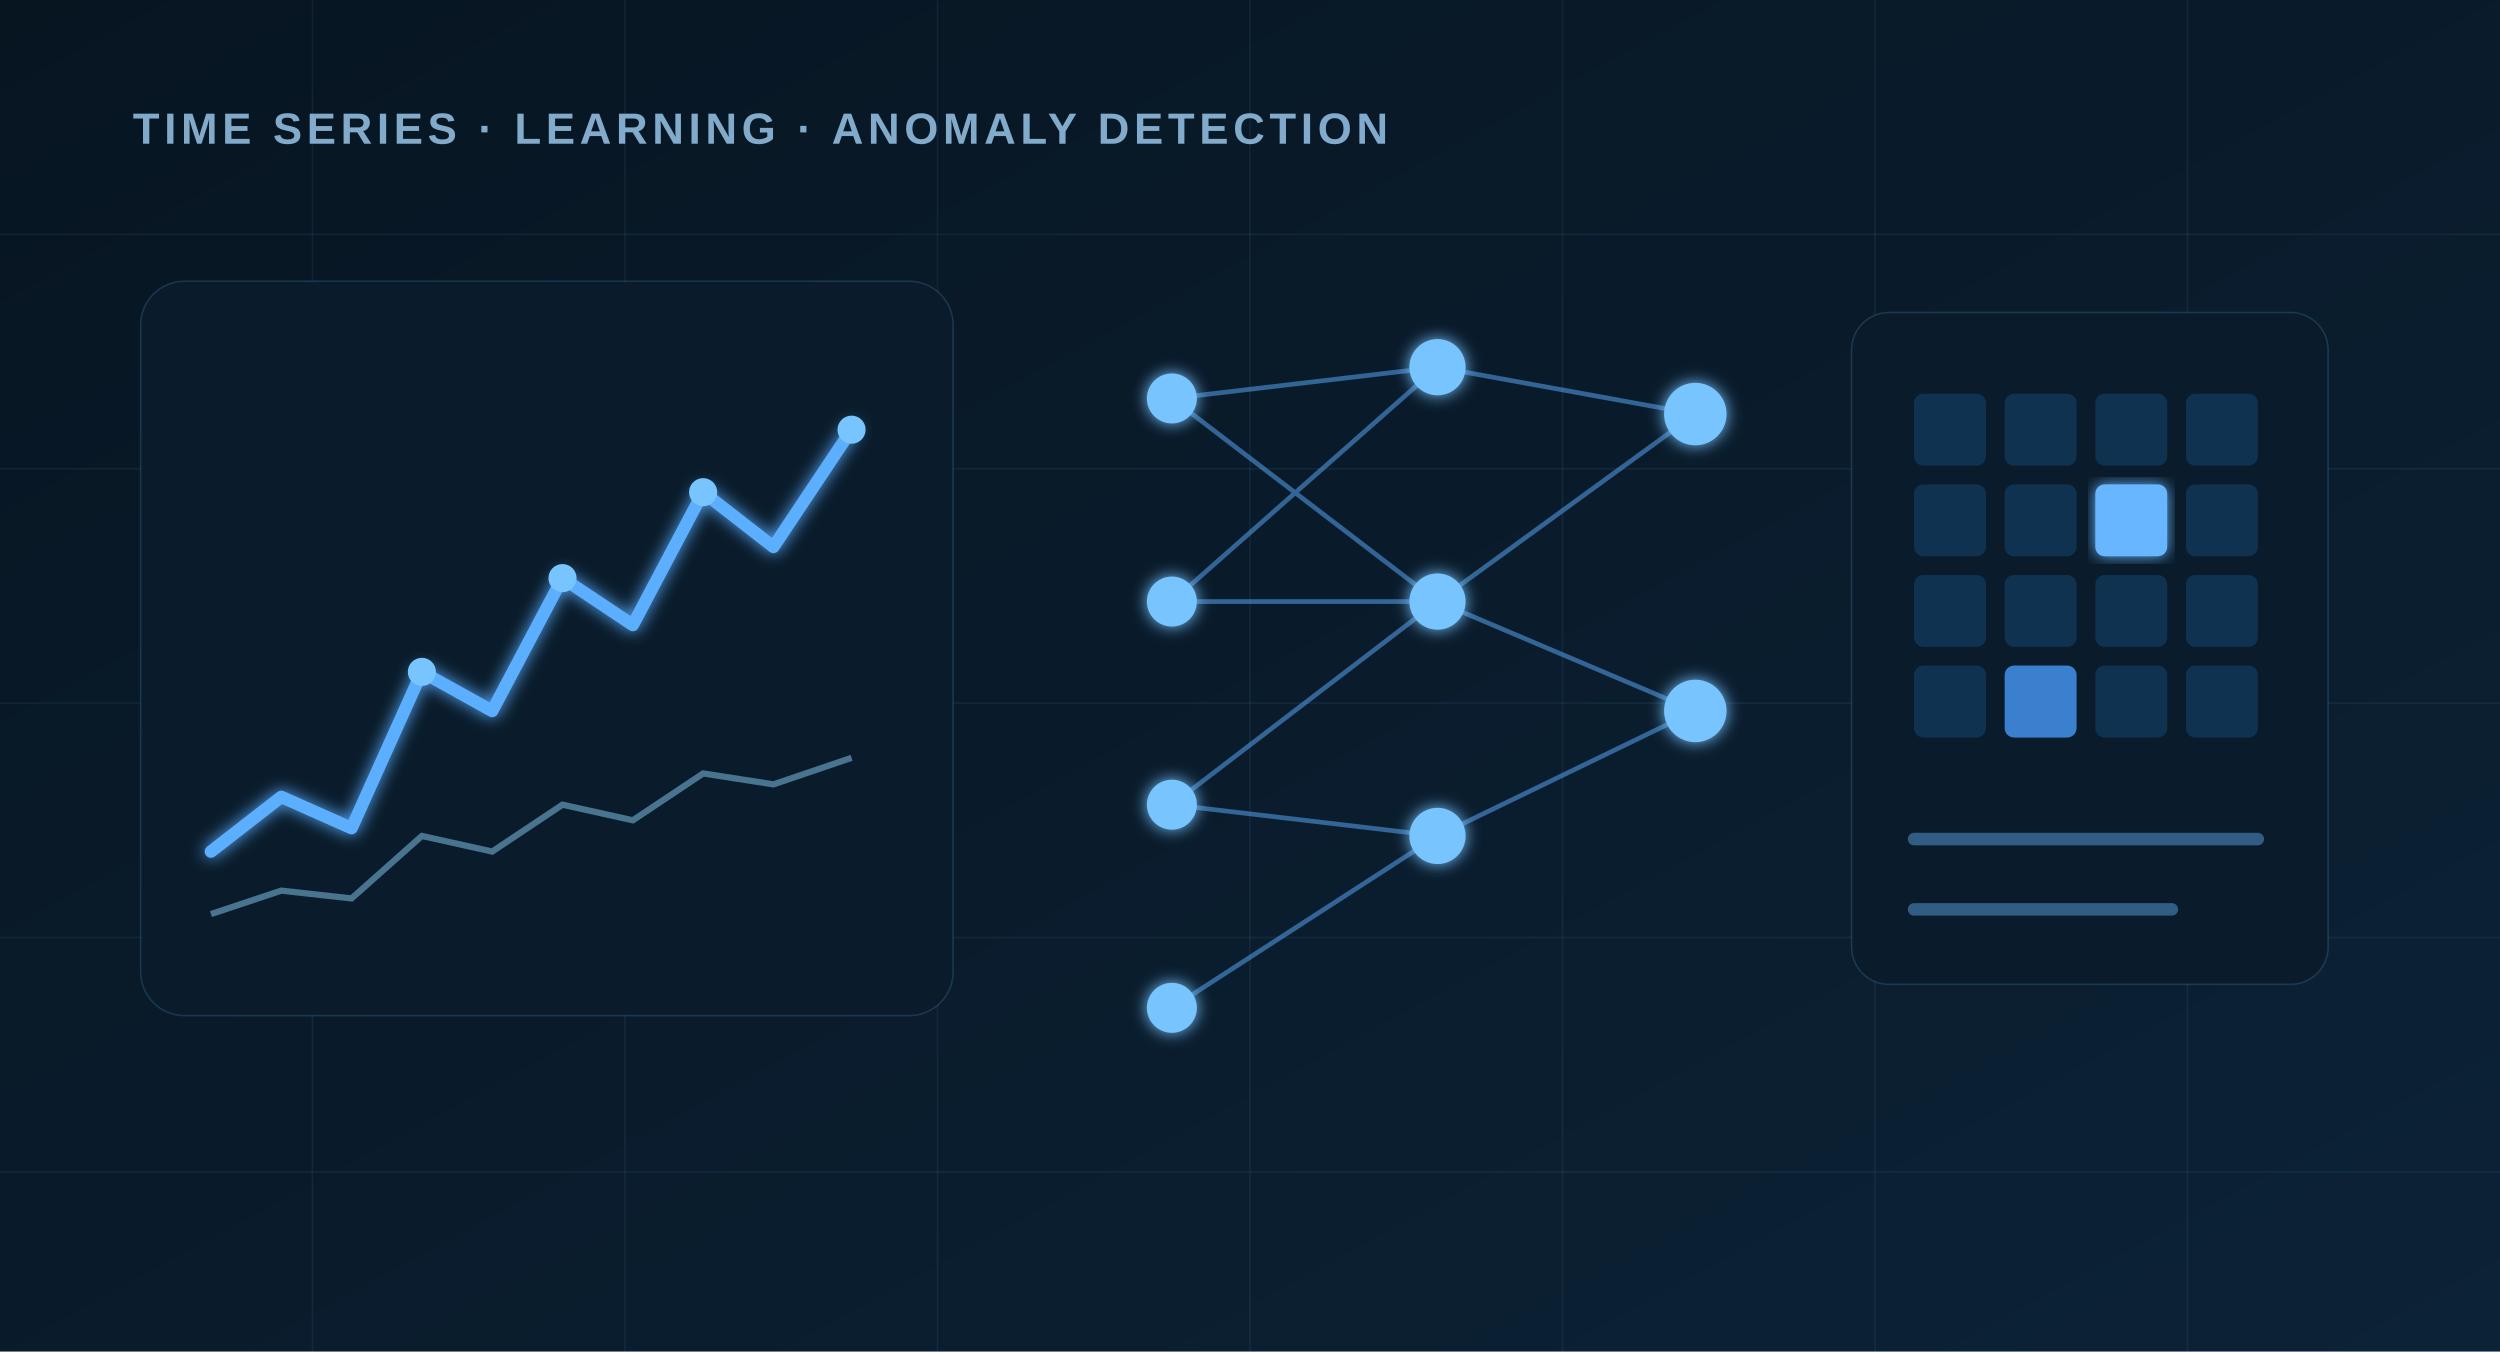
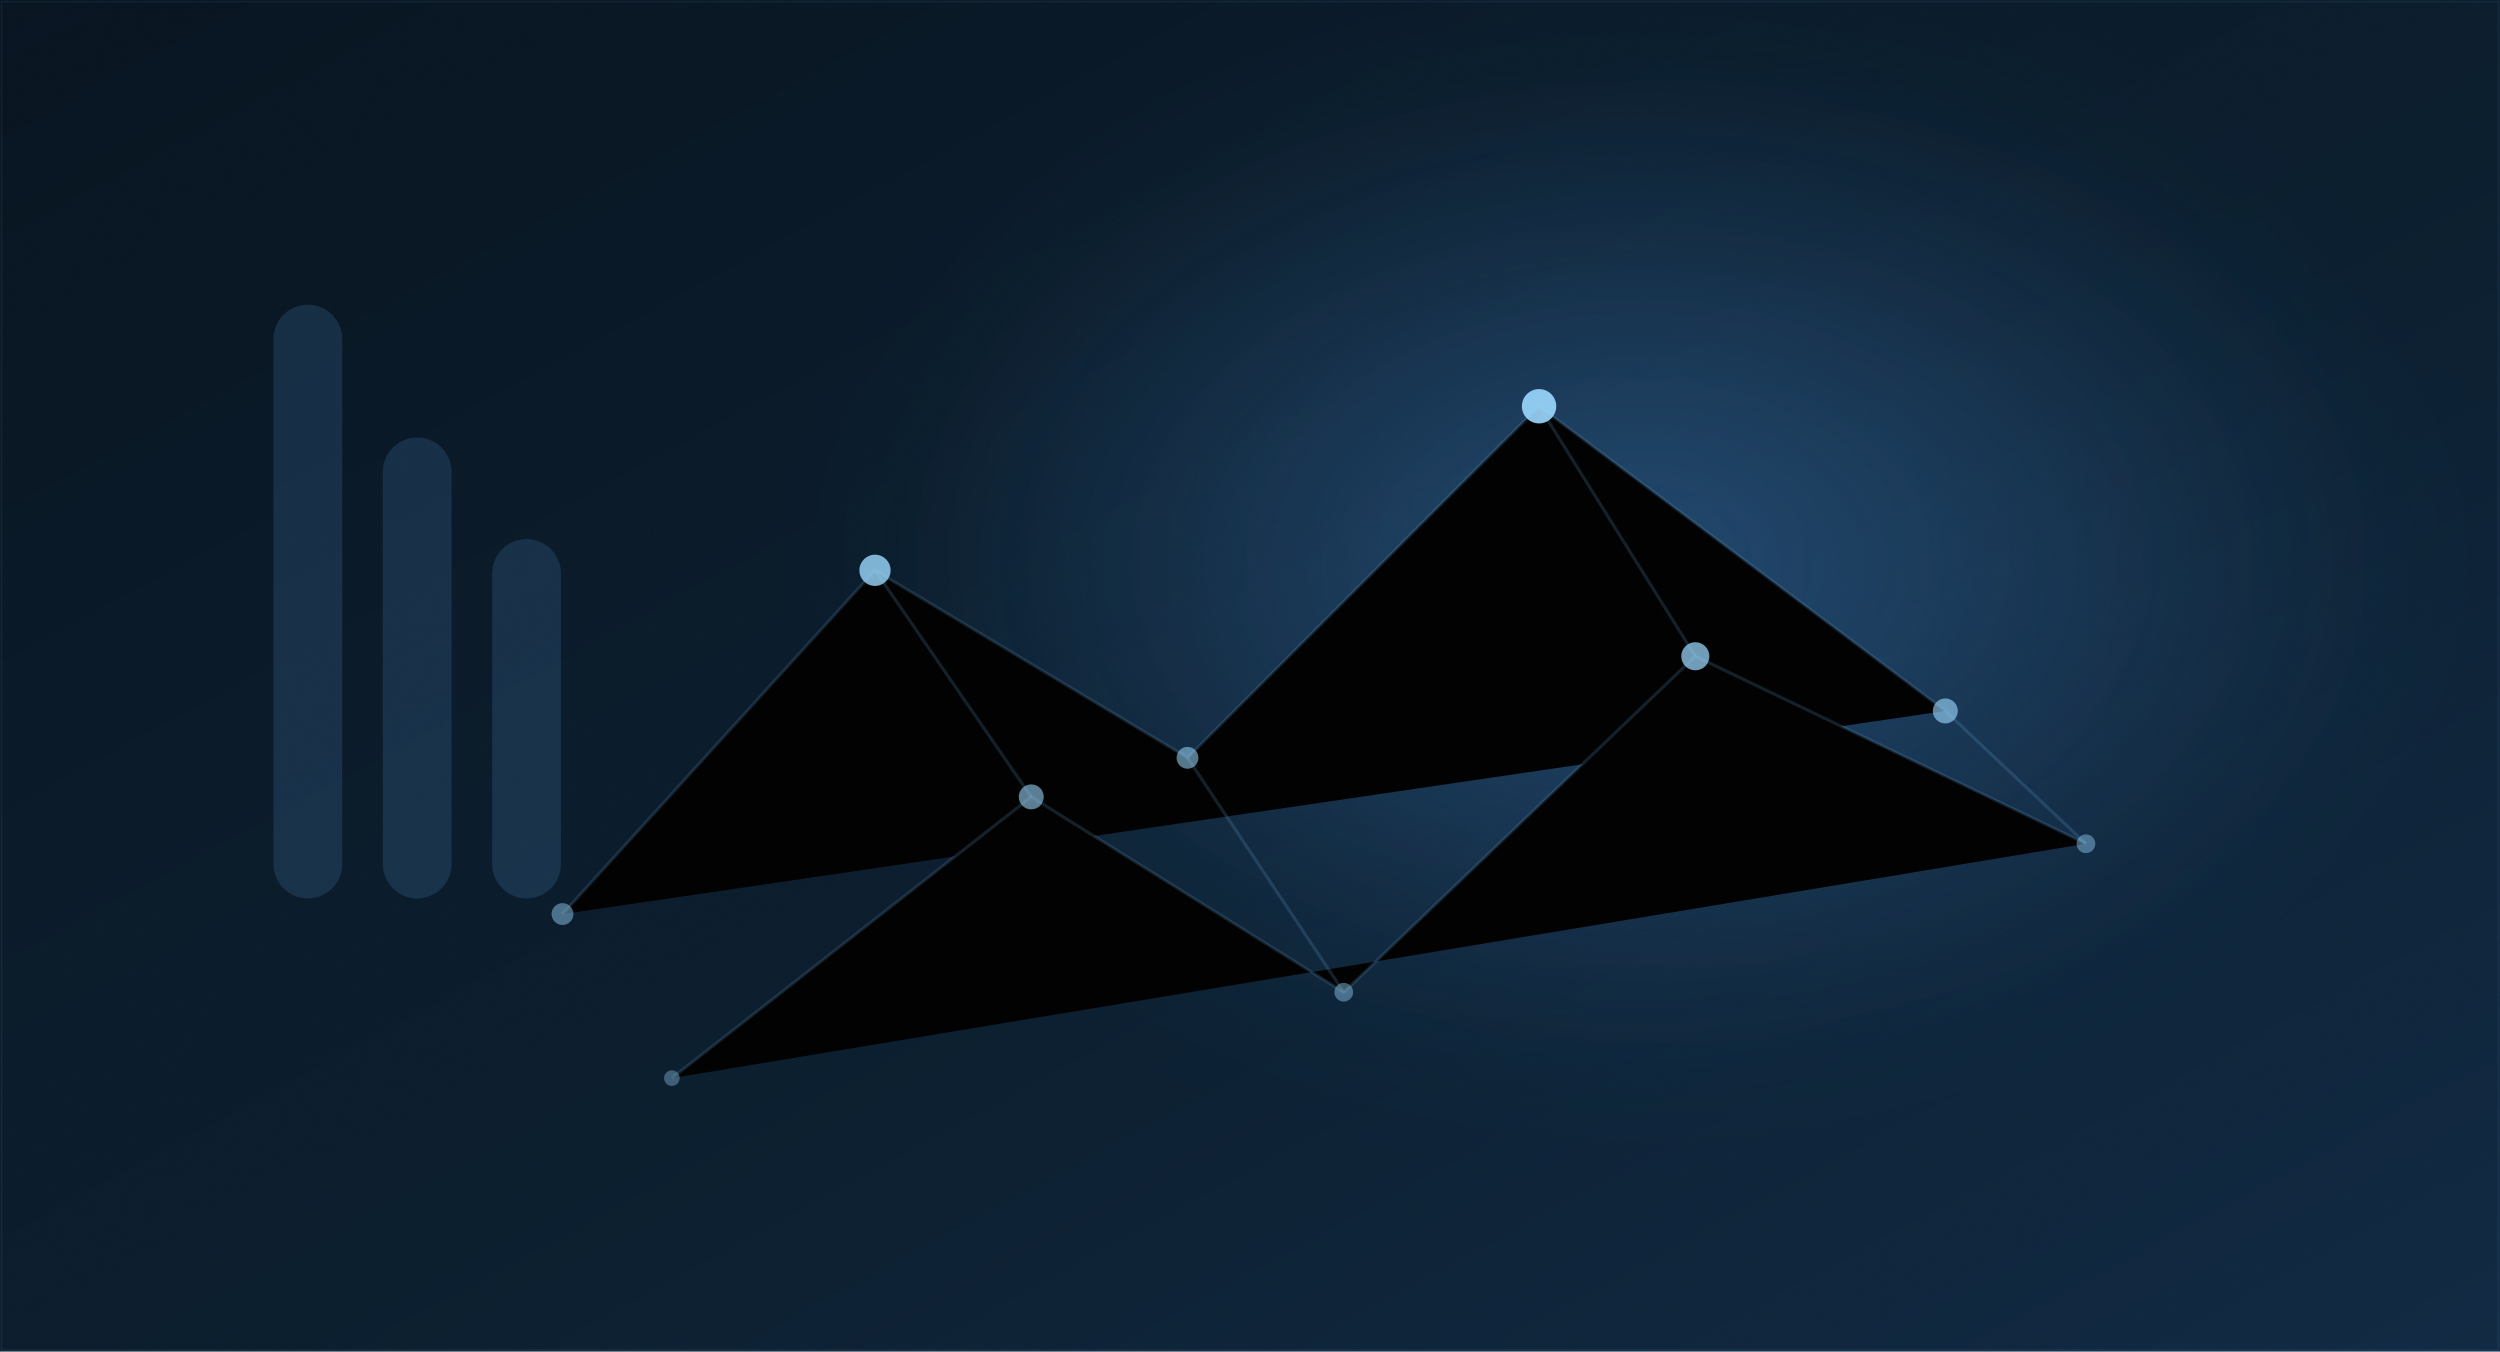
- <svg xmlns="http://www.w3.org/2000/svg" viewBox="0 0 1600 865" role="img" aria-label="Machine learning and data driven systems visualization">
+ <svg xmlns="http://www.w3.org/2000/svg" viewBox="0 0 1600 865" role="img" aria-label="Abstract machine learning visual">
  <defs>
    <linearGradient id="bg" x1="0" y1="0" x2="1" y2="1">
-       <stop stop-color="#071521" />
-       <stop offset="1" stop-color="#0c2236" />
+       <stop stop-color="#07131f" />
+       <stop offset=".55" stop-color="#0a1d2e" />
+       <stop offset="1" stop-color="#102943" />
    </linearGradient>
-     <filter id="glow">
-       <feGaussianBlur stdDeviation="5" result="b" />
-       <feMerge>
-         <feMergeNode in="b" />
-         <feMergeNode in="SourceGraphic" />
-       </feMerge>
+     <radialGradient id="g1" cx="50%" cy="50%" r="50%">
+       <stop stop-color="#51a9ff" stop-opacity=".34" />
+       <stop offset="1" stop-color="#51a9ff" stop-opacity="0" />
+     </radialGradient>
+     <filter id="blur">
+       <feGaussianBlur stdDeviation="52" />
+     </filter>
+     <filter id="grain">
+       <feTurbulence type="fractalNoise" baseFrequency=".85" numOctaves="2" seed="17" />
+       <feColorMatrix type="saturate" values="0" />
+       <feComponentTransfer>
+         <feFuncA type="table" tableValues="0 .03" />
+       </feComponentTransfer>
    </filter>
  </defs>
  <rect width="1600" height="865" fill="url(#bg)" />
-   <g stroke="#76bfff" stroke-opacity=".08">
-     <path d="M0 150H1600M0 300H1600M0 450H1600M0 600H1600M0 750H1600" />
-     <path d="M200 0V865M400 0V865M600 0V865M800 0V865M1000 0V865M1200 0V865M1400 0V865" />
+   <ellipse cx="1050" cy="360" rx="500" ry="330" fill="url(#g1)" filter="url(#blur)" />
+   <g stroke="#7bc7ff" stroke-opacity=".16" stroke-width="2">
+     <path d="M360 585L560 365L760 485L985 260L1245 455" />
+     <path d="M430 690L660 510L860 635L1085 420L1335 540" />
+     <path d="M560 365L660 510M760 485L860 635M985 260L1085 420M1245 455L1335 540" />
  </g>
-   <g transform="translate(90 180)">
-     <rect width="520" height="470" rx="28" fill="#0a1c2b" stroke="#6db7ff" stroke-opacity=".18" />
-     <path d="M45 365L90 330L135 350L180 250L225 275L270 190L315 220L360 135L405 170L455 95" fill="none" stroke="#5caeff" stroke-width="8" stroke-linecap="round" stroke-linejoin="round" filter="url(#glow)" />
-     <path d="M45 405L90 390L135 395L180 355L225 365L270 335L315 345L360 315L405 322L455 305" fill="none" stroke="#8ed3ff" stroke-opacity=".48" stroke-width="4" />
-     <g fill="#78c4ff">
-       <circle cx="180" cy="250" r="9" />
-       <circle cx="270" cy="190" r="9" />
-       <circle cx="360" cy="135" r="9" />
-       <circle cx="455" cy="95" r="9" />
-     </g>
+   <g fill="#9bd8ff">
+     <circle cx="360" cy="585" r="7" opacity=".45" />
+     <circle cx="560" cy="365" r="10" opacity=".8" />
+     <circle cx="760" cy="485" r="7" opacity=".55" />
+     <circle cx="985" cy="260" r="11" opacity=".9" />
+     <circle cx="1245" cy="455" r="8" opacity=".62" />
+     <circle cx="430" cy="690" r="5" opacity=".35" />
+     <circle cx="660" cy="510" r="8" opacity=".58" />
+     <circle cx="860" cy="635" r="6" opacity=".42" />
+     <circle cx="1085" cy="420" r="9" opacity=".72" />
+     <circle cx="1335" cy="540" r="6" opacity=".42" />
  </g>
-   <g transform="translate(680 180)" stroke="#5cafff" stroke-width="3" fill="none" stroke-opacity=".5">
-     <path d="M70 75L240 55L405 85M70 75L240 205L405 85M70 205L240 55L405 85M70 205L240 205L405 85M70 335L240 205L405 275M70 335L240 355L405 275M70 465L240 355L405 275" />
+   <g fill="#5aabf5" opacity=".16">
+     <rect x="175" y="195" width="44" height="380" rx="22" />
+     <rect x="245" y="280" width="44" height="295" rx="22" />
+     <rect x="315" y="345" width="44" height="230" rx="22" />
  </g>
-   <g transform="translate(680 180)" fill="#78c4ff" filter="url(#glow)">
-     <circle cx="70" cy="75" r="16" />
-     <circle cx="70" cy="205" r="16" />
-     <circle cx="70" cy="335" r="16" />
-     <circle cx="70" cy="465" r="16" />
-     <circle cx="240" cy="55" r="18" />
-     <circle cx="240" cy="205" r="18" />
-     <circle cx="240" cy="355" r="18" />
-     <circle cx="405" cy="85" r="20" />
-     <circle cx="405" cy="275" r="20" />
-   </g>
-   <g transform="translate(1185 200)">
-     <rect width="305" height="430" rx="24" fill="#0a1c2b" stroke="#6db7ff" stroke-opacity=".18" />
-     <g transform="translate(40 52)">
-       <g fill="#103251">
-         <rect width="46" height="46" rx="6" />
-         <rect x="58" width="46" height="46" rx="6" />
-         <rect x="116" width="46" height="46" rx="6" />
-         <rect x="174" width="46" height="46" rx="6" />
-         <rect y="58" width="46" height="46" rx="6" />
-         <rect x="58" y="58" width="46" height="46" rx="6" />
-         <rect x="116" y="58" width="46" height="46" rx="6" />
-         <rect x="174" y="58" width="46" height="46" rx="6" />
-         <rect y="116" width="46" height="46" rx="6" />
-         <rect x="58" y="116" width="46" height="46" rx="6" />
-         <rect x="116" y="116" width="46" height="46" rx="6" />
-         <rect x="174" y="116" width="46" height="46" rx="6" />
-         <rect y="174" width="46" height="46" rx="6" />
-         <rect x="58" y="174" width="46" height="46" rx="6" />
-         <rect x="116" y="174" width="46" height="46" rx="6" />
-         <rect x="174" y="174" width="46" height="46" rx="6" />
-       </g>
-       <rect x="116" y="58" width="46" height="46" rx="6" fill="#68b6ff" filter="url(#glow)" />
-       <rect x="58" y="174" width="46" height="46" rx="6" fill="#4b9fff" fill-opacity=".72" />
-       <path d="M0 285H220M0 330H165" stroke="#66b7ff" stroke-width="8" stroke-linecap="round" opacity=".42" />
-     </g>
-   </g>
-   <text x="85" y="92" fill="#a7d8ff" fill-opacity=".76" font-family="Arial, sans-serif" font-size="28" font-weight="700" letter-spacing="3">TIME SERIES · LEARNING · ANOMALY DETECTION</text>
+   <rect width="1600" height="865" filter="url(#grain)" opacity=".8" />
+   <rect x="1" y="1" width="1598" height="863" fill="none" stroke="#75bfff" stroke-opacity=".08" />
</svg>
